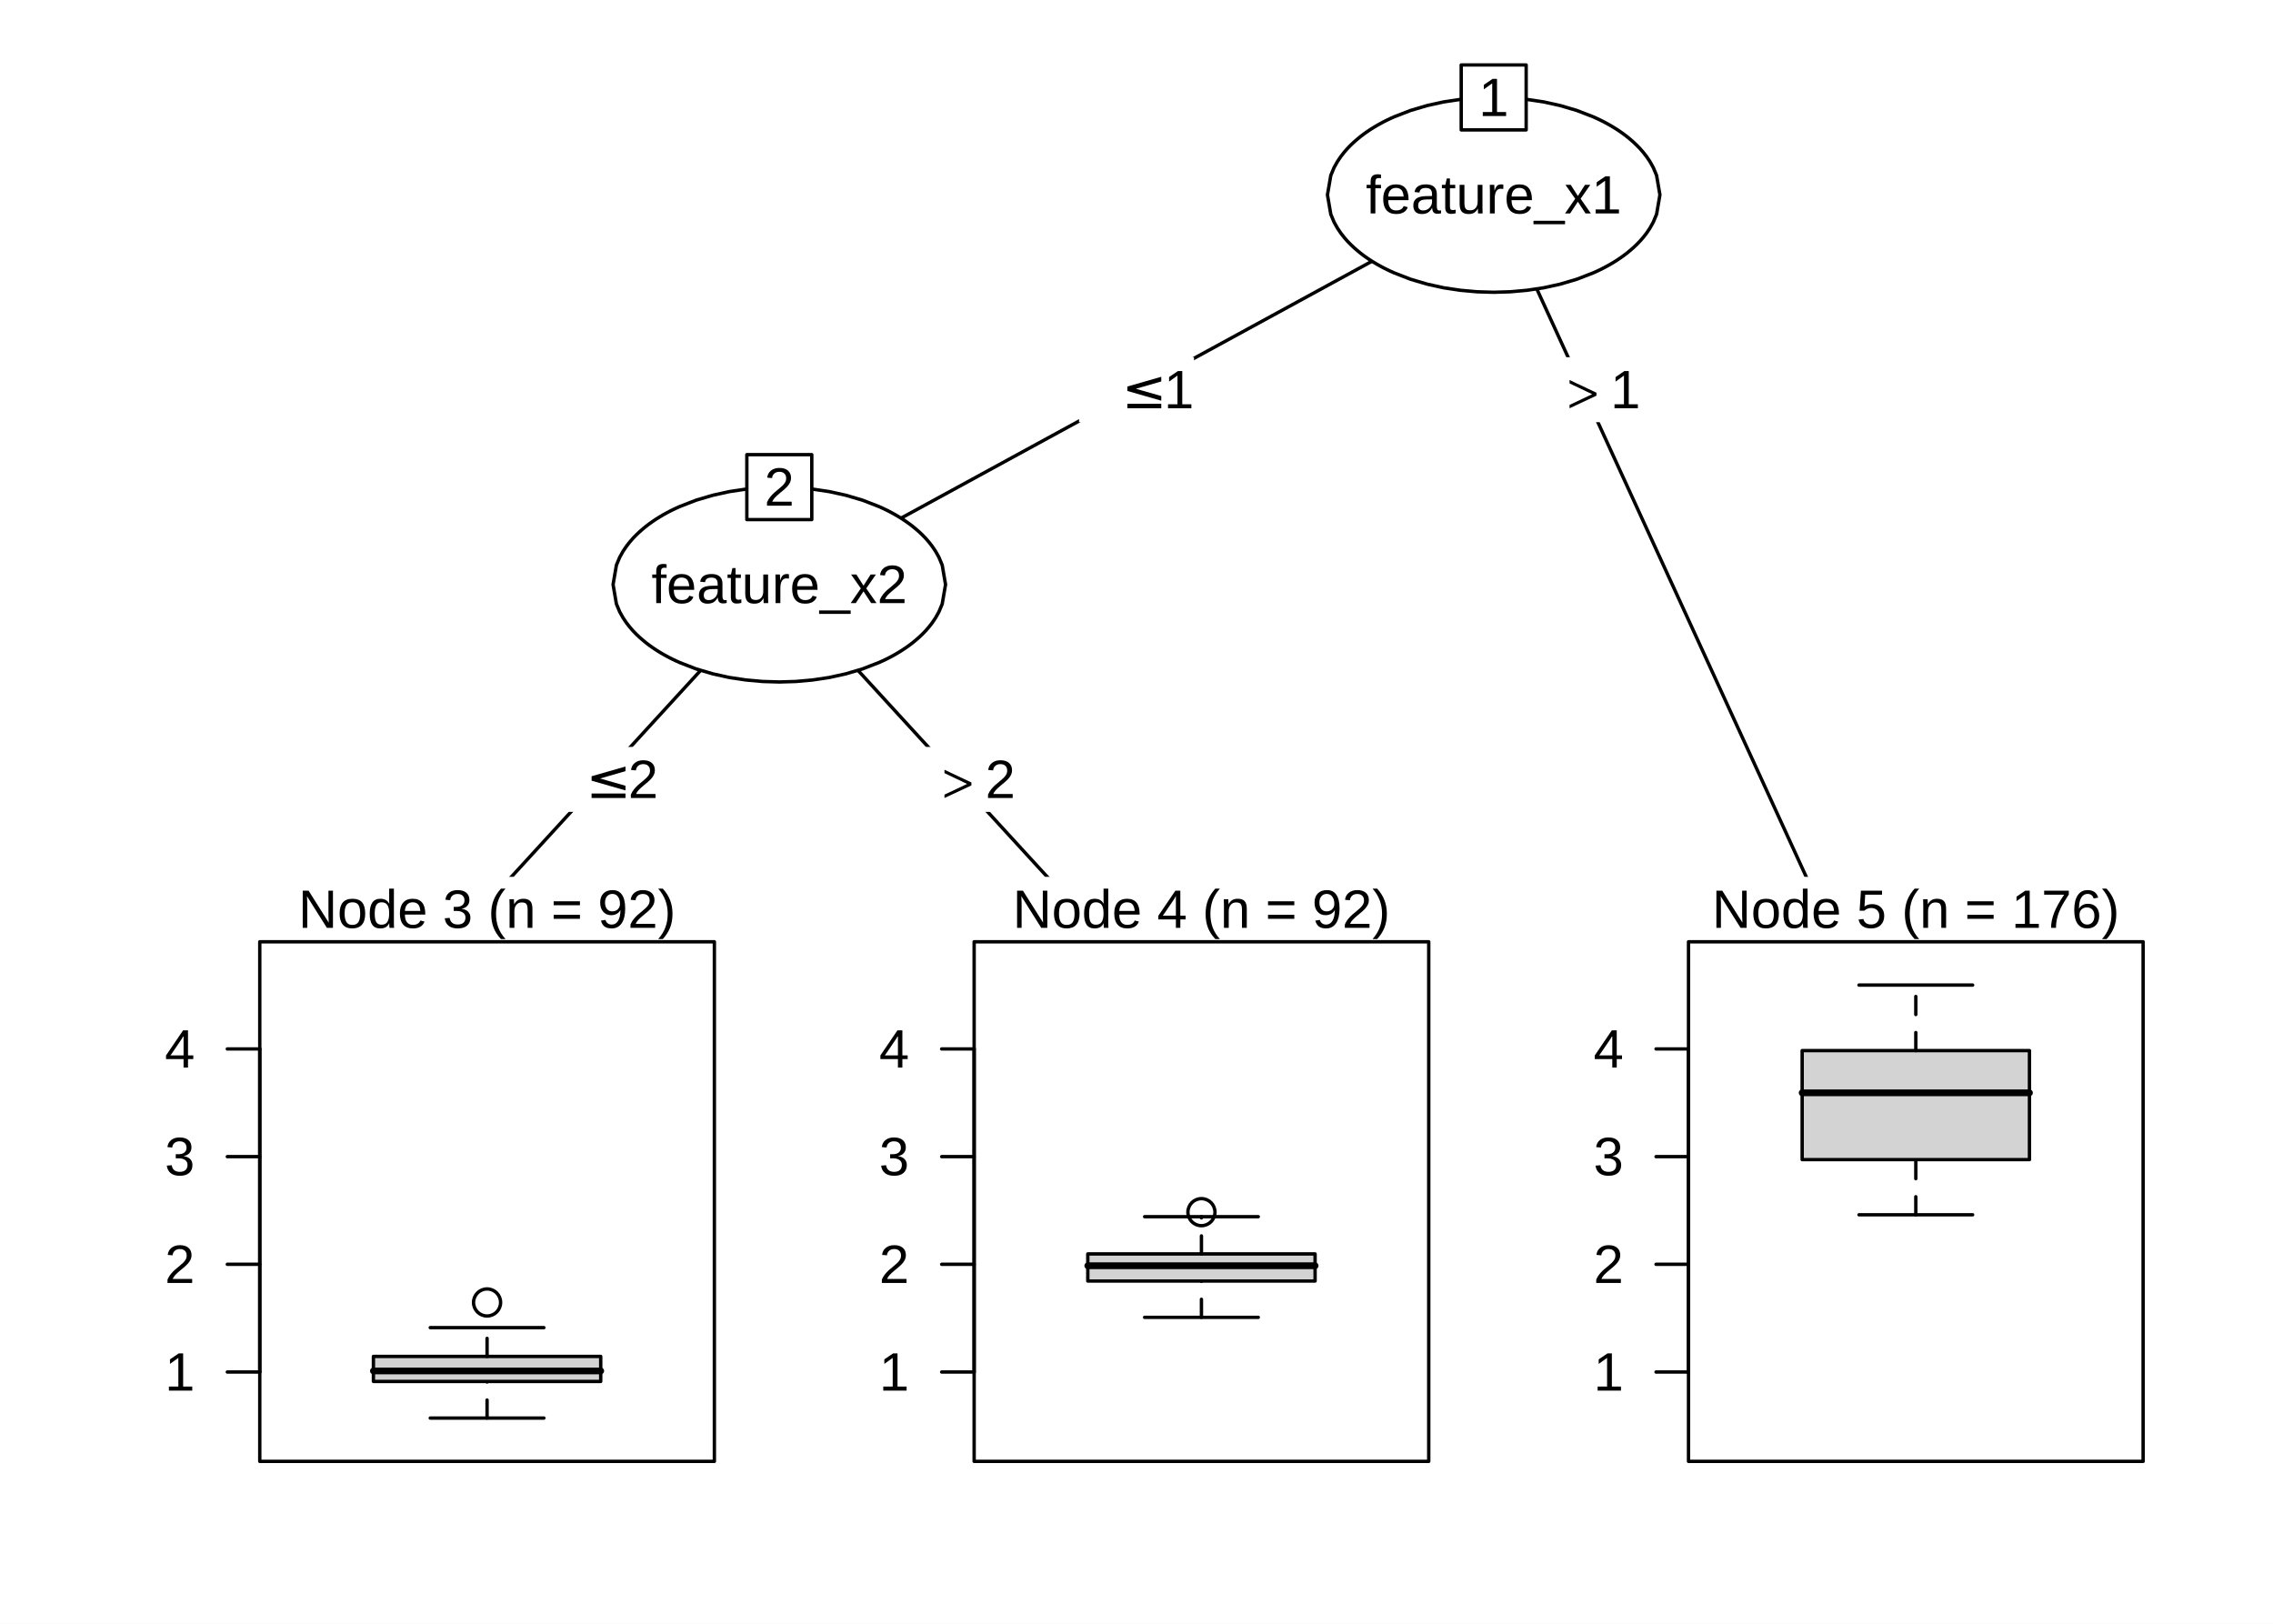
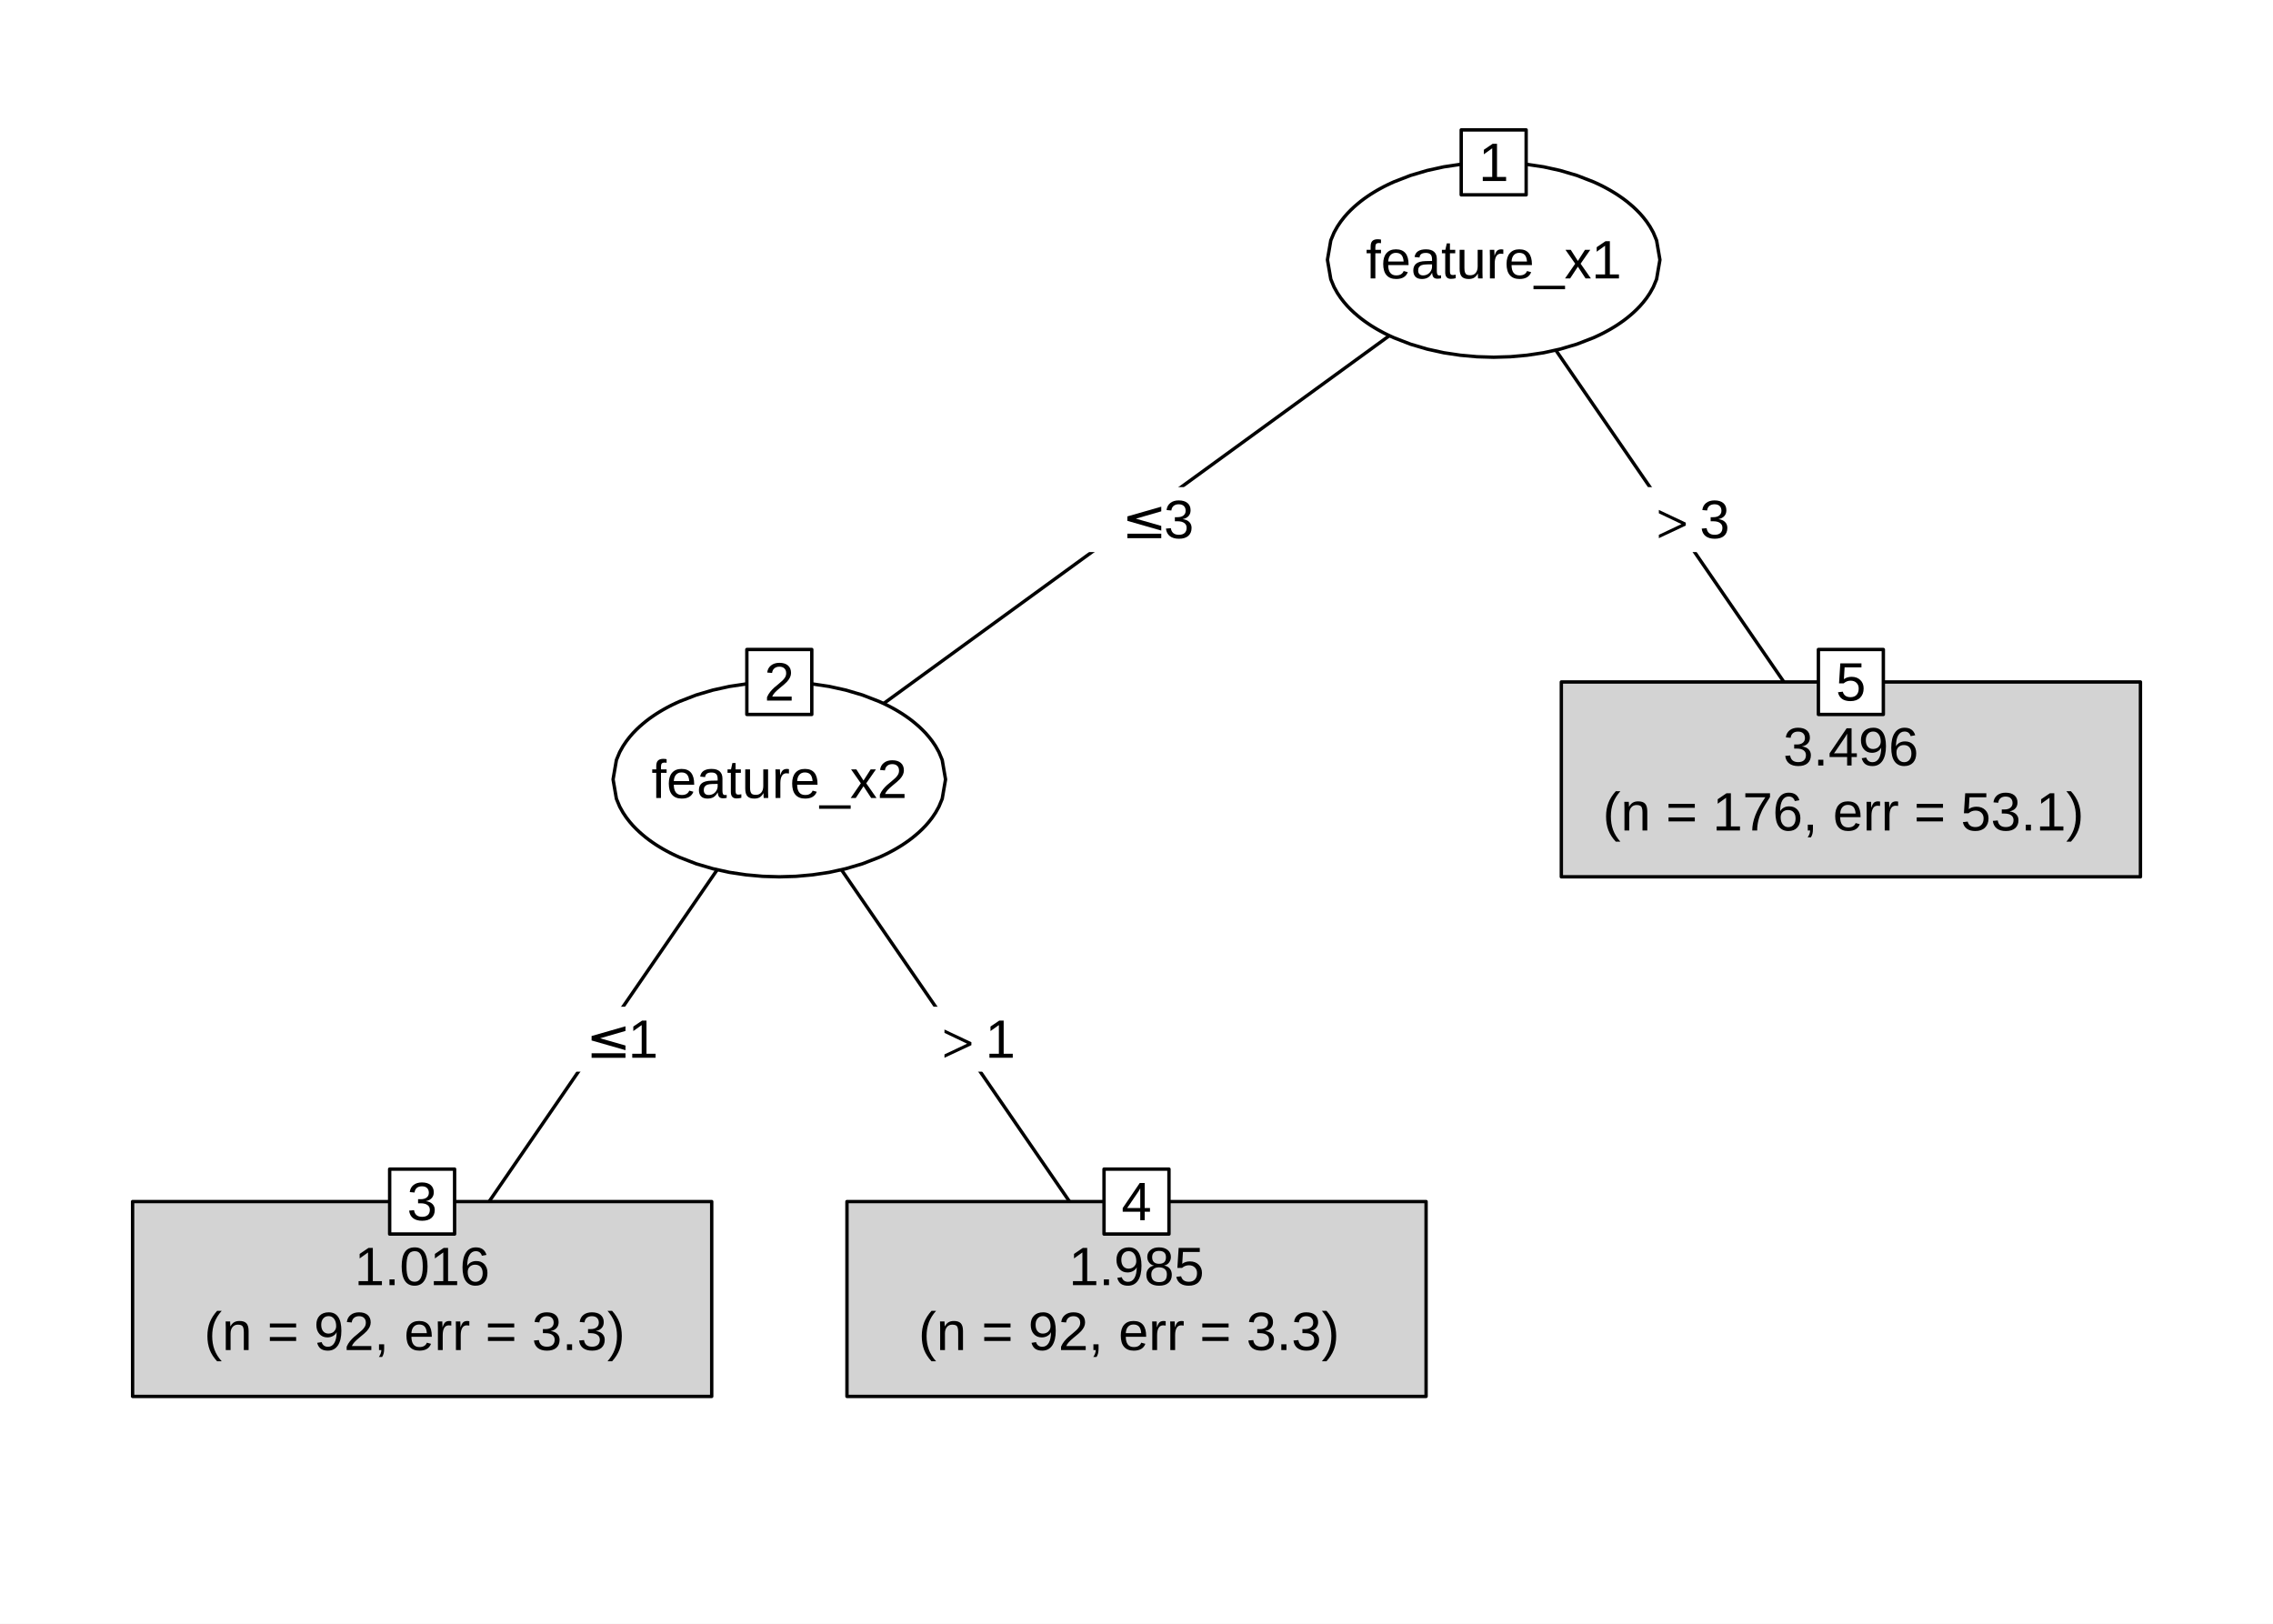
<svg xmlns="http://www.w3.org/2000/svg" viewBox="0 0 504.00 360.00">
  <defs>
    <style type="text/css">
    line, polyline, path, rect, circle {
      fill: none;
      stroke: #000000;
      stroke-linecap: round;
      stroke-linejoin: round;
      stroke-miterlimit: 10.00;
    }
  </style>
  </defs>
  <rect width="100%" height="100%" style="stroke: none; fill: #FFFFFF;" />
-   <polyline points="331.20,43.20 172.80,129.60 " style="stroke-width: 0.75;" />
-   <polyline points="331.20,43.20 410.40,216.00 " style="stroke-width: 0.75;" />
-   <polyline points="294.34,43.20 295.08,38.90 295.81,37.15 296.55,35.83 297.29,34.73 298.03,33.78 298.76,32.94 299.50,32.18 300.24,31.48 300.98,30.84 301.71,30.24 302.45,29.68 303.19,29.16 303.92,28.67 304.66,28.21 305.40,27.77 306.14,27.36 306.87,26.97 307.61,26.60 308.35,26.25 309.08,25.92 309.08,25.92 312.77,24.49 316.46,23.40 320.14,22.59 323.83,22.04 327.51,21.71 331.20,21.60 334.89,21.71 338.57,22.04 342.26,22.59 345.94,23.40 349.63,24.49 353.32,25.92 353.32,25.92 354.05,26.25 354.79,26.60 355.53,26.97 356.26,27.36 357.00,27.77 357.74,28.21 358.48,28.67 359.21,29.16 359.95,29.68 360.69,30.24 361.42,30.84 362.16,31.48 362.90,32.18 363.64,32.94 364.37,33.78 365.11,34.73 365.85,35.83 366.59,37.15 367.32,38.90 368.06,43.20 368.06,43.20 367.32,47.50 366.59,49.25 365.85,50.57 365.11,51.67 364.37,52.62 363.64,53.46 362.90,54.22 362.16,54.92 361.42,55.56 360.69,56.16 359.95,56.72 359.21,57.24 358.48,57.73 357.74,58.19 357.00,58.63 356.26,59.04 355.53,59.43 354.79,59.80 354.05,60.15 353.32,60.48 353.32,60.48 349.63,61.91 345.94,63.00 342.26,63.81 338.57,64.36 334.89,64.69 331.20,64.80 327.51,64.69 323.83,64.36 320.14,63.81 316.46,63.00 312.77,61.91 309.08,60.48 309.08,60.48 308.35,60.15 307.61,59.80 306.87,59.43 306.14,59.04 305.40,58.63 304.66,58.19 303.92,57.73 303.19,57.24 302.45,56.72 301.71,56.16 300.98,55.56 300.24,54.92 299.50,54.22 298.76,53.46 298.03,52.62 297.29,51.67 296.55,50.57 295.81,49.25 295.08,47.50 294.34,43.20 " style="stroke-width: 0.75; fill: #FFFFFF;" />
-   <text x="302.85" y="47.33" style="font-size: 12.00px; font-family: Liberation Sans;" textLength="56.71px" lengthAdjust="spacingAndGlyphs">feature_x1</text>
-   <rect x="324.00" y="14.40" width="14.40" height="14.40" style="stroke-width: 0.75; fill: #FFFFFF;" />
-   <text x="327.86" y="25.73" style="font-size: 12.00px; font-family: Liberation Sans;" textLength="6.67px" lengthAdjust="spacingAndGlyphs">1</text>
-   <rect x="239.26" y="79.20" width="25.49" height="14.40" style="stroke-width: 0.75; stroke: none; fill: #FFFFFF;" />
-   <text x="248.71" y="90.52" style="font-size: 12.00px; font-family: Standard Symbols L;" textLength="6.59px" lengthAdjust="spacingAndGlyphs">≤</text>
-   <text x="258.07" y="90.52" style="font-size: 12.00px; font-family: Liberation Sans;" textLength="6.67px" lengthAdjust="spacingAndGlyphs">1</text>
-   <rect x="338.26" y="79.20" width="25.49" height="14.40" style="stroke-width: 0.75; stroke: none; fill: #FFFFFF;" />
-   <text x="347.71" y="90.52" style="font-size: 12.00px; font-family: Standard Symbols L;" textLength="6.59px" lengthAdjust="spacingAndGlyphs">&gt;</text>
-   <text x="357.07" y="90.52" style="font-size: 12.00px; font-family: Liberation Sans;" textLength="6.67px" lengthAdjust="spacingAndGlyphs">1</text>
-   <polyline points="172.80,129.60 93.60,216.00 " style="stroke-width: 0.75;" />
-   <polyline points="172.80,129.60 252.00,216.00 " style="stroke-width: 0.75;" />
-   <polyline points="135.94,129.60 136.68,125.30 137.41,123.55 138.15,122.23 138.89,121.13 139.63,120.18 140.36,119.34 141.10,118.58 141.84,117.88 142.58,117.24 143.31,116.64 144.05,116.08 144.79,115.56 145.52,115.07 146.26,114.61 147.00,114.17 147.74,113.76 148.47,113.37 149.21,113.00 149.95,112.65 150.68,112.32 150.68,112.32 154.37,110.89 158.06,109.80 161.74,108.99 165.43,108.44 169.11,108.11 172.80,108.00 176.49,108.11 180.17,108.44 183.86,108.99 187.54,109.80 191.23,110.89 194.92,112.32 194.92,112.32 195.65,112.65 196.39,113.00 197.13,113.37 197.86,113.76 198.60,114.17 199.34,114.61 200.08,115.07 200.81,115.56 201.55,116.08 202.29,116.64 203.02,117.24 203.76,117.88 204.50,118.58 205.24,119.34 205.97,120.18 206.71,121.13 207.45,122.23 208.19,123.55 208.92,125.30 209.66,129.60 209.66,129.60 208.92,133.90 208.19,135.65 207.45,136.97 206.71,138.07 205.97,139.02 205.24,139.86 204.50,140.62 203.76,141.32 203.02,141.96 202.29,142.56 201.55,143.12 200.81,143.64 200.08,144.13 199.34,144.59 198.60,145.03 197.86,145.44 197.13,145.83 196.39,146.20 195.65,146.55 194.92,146.88 194.92,146.88 191.23,148.31 187.54,149.40 183.86,150.21 180.17,150.76 176.49,151.09 172.80,151.20 169.11,151.09 165.43,150.76 161.74,150.21 158.06,149.40 154.37,148.31 150.68,146.88 150.68,146.88 149.95,146.55 149.21,146.20 148.47,145.83 147.74,145.44 147.00,145.03 146.26,144.59 145.52,144.13 144.79,143.64 144.05,143.12 143.31,142.56 142.58,141.96 141.84,141.32 141.10,140.62 140.36,139.86 139.63,139.02 138.89,138.07 138.15,136.97 137.41,135.65 136.68,133.90 135.94,129.60 " style="stroke-width: 0.75; fill: #FFFFFF;" />
-   <text x="144.45" y="133.72" style="font-size: 12.00px; font-family: Liberation Sans;" textLength="56.71px" lengthAdjust="spacingAndGlyphs">feature_x2</text>
-   <rect x="165.60" y="100.80" width="14.40" height="14.40" style="stroke-width: 0.75; fill: #FFFFFF;" />
-   <text x="169.46" y="112.12" style="font-size: 12.00px; font-family: Liberation Sans;" textLength="6.67px" lengthAdjust="spacingAndGlyphs">2</text>
-   <rect x="120.46" y="165.60" width="25.49" height="14.40" style="stroke-width: 0.75; stroke: none; fill: #FFFFFF;" />
-   <text x="129.91" y="176.93" style="font-size: 12.00px; font-family: Standard Symbols L;" textLength="6.59px" lengthAdjust="spacingAndGlyphs">≤</text>
-   <text x="139.27" y="176.93" style="font-size: 12.00px; font-family: Liberation Sans;" textLength="6.67px" lengthAdjust="spacingAndGlyphs">2</text>
-   <rect x="199.66" y="165.60" width="25.49" height="14.40" style="stroke-width: 0.75; stroke: none; fill: #FFFFFF;" />
-   <text x="209.11" y="176.93" style="font-size: 12.00px; font-family: Standard Symbols L;" textLength="6.59px" lengthAdjust="spacingAndGlyphs">&gt;</text>
-   <text x="218.47" y="176.93" style="font-size: 12.00px; font-family: Liberation Sans;" textLength="6.67px" lengthAdjust="spacingAndGlyphs">2</text>
-   <rect x="14.40" y="194.40" width="158.40" height="129.60" style="stroke-width: 0.75; stroke: none; fill: #FFFFFF;" />
-   <text x="66.14" y="205.72" style="font-size: 12.00px; font-family: Liberation Sans;" textLength="83.72px" lengthAdjust="spacingAndGlyphs">Node 3 (n = 92)</text>
-   <polyline points="95.40,314.40 120.60,314.40 " style="stroke-width: 0.75;" />
-   <polyline points="108.00,314.40 108.00,306.29 " style="stroke-width: 0.75; stroke-dasharray: 4.00,4.00;" />
-   <rect x="82.80" y="300.73" width="50.40" height="5.55" style="stroke-width: 0.75; fill: #D3D3D3;" />
-   <polyline points="82.80,303.95 133.20,303.95 " style="stroke-width: 1.50;" />
-   <polyline points="108.00,300.73 108.00,294.35 " style="stroke-width: 0.75; stroke-dasharray: 4.00,4.00;" />
-   <polyline points="95.40,294.35 120.60,294.35 " style="stroke-width: 0.75;" />
-   <circle cx="108.00" cy="288.77" r="2.25pt" style="stroke-width: 0.75;" />
-   <polyline points="57.60,304.19 57.60,232.56 " style="stroke-width: 0.75;" />
-   <line x1="57.60" y1="304.19" x2="50.40" y2="304.19" style="stroke-width: 0.75;" />
-   <line x1="57.60" y1="280.31" x2="50.40" y2="280.31" style="stroke-width: 0.75;" />
-   <line x1="57.60" y1="256.44" x2="50.40" y2="256.44" style="stroke-width: 0.75;" />
-   <line x1="57.60" y1="232.56" x2="50.40" y2="232.56" style="stroke-width: 0.75;" />
-   <text x="36.53" y="308.31" style="font-size: 12.00px; font-family: Liberation Sans;" textLength="6.67px" lengthAdjust="spacingAndGlyphs">1</text>
-   <text x="36.53" y="284.44" style="font-size: 12.00px; font-family: Liberation Sans;" textLength="6.67px" lengthAdjust="spacingAndGlyphs">2</text>
-   <text x="36.53" y="260.56" style="font-size: 12.00px; font-family: Liberation Sans;" textLength="6.67px" lengthAdjust="spacingAndGlyphs">3</text>
-   <text x="36.53" y="236.69" style="font-size: 12.00px; font-family: Liberation Sans;" textLength="6.67px" lengthAdjust="spacingAndGlyphs">4</text>
-   <rect x="57.60" y="208.80" width="100.80" height="115.20" style="stroke-width: 0.75;" />
-   <rect x="172.80" y="194.40" width="158.40" height="129.60" style="stroke-width: 0.75; stroke: none; fill: #FFFFFF;" />
-   <text x="224.54" y="205.72" style="font-size: 12.00px; font-family: Liberation Sans;" textLength="83.72px" lengthAdjust="spacingAndGlyphs">Node 4 (n = 92)</text>
-   <polyline points="253.80,292.07 279.00,292.07 " style="stroke-width: 0.75;" />
-   <polyline points="266.40,292.07 266.40,284.01 " style="stroke-width: 0.75; stroke-dasharray: 4.00,4.00;" />
-   <rect x="241.20" y="278.01" width="50.40" height="6.01" style="stroke-width: 0.75; fill: #D3D3D3;" />
-   <polyline points="241.20,280.63 291.60,280.63 " style="stroke-width: 1.50;" />
-   <polyline points="266.40,278.01 266.40,269.75 " style="stroke-width: 0.75; stroke-dasharray: 4.00,4.00;" />
-   <polyline points="253.80,269.75 279.00,269.75 " style="stroke-width: 0.75;" />
-   <circle cx="266.40" cy="268.75" r="2.25pt" style="stroke-width: 0.75;" />
-   <polyline points="216.00,304.19 216.00,232.56 " style="stroke-width: 0.75;" />
-   <line x1="216.00" y1="304.19" x2="208.80" y2="304.19" style="stroke-width: 0.75;" />
-   <line x1="216.00" y1="280.31" x2="208.80" y2="280.31" style="stroke-width: 0.75;" />
-   <line x1="216.00" y1="256.44" x2="208.80" y2="256.44" style="stroke-width: 0.75;" />
-   <line x1="216.00" y1="232.56" x2="208.80" y2="232.56" style="stroke-width: 0.75;" />
-   <text x="194.93" y="308.31" style="font-size: 12.00px; font-family: Liberation Sans;" textLength="6.67px" lengthAdjust="spacingAndGlyphs">1</text>
-   <text x="194.93" y="284.44" style="font-size: 12.00px; font-family: Liberation Sans;" textLength="6.67px" lengthAdjust="spacingAndGlyphs">2</text>
-   <text x="194.93" y="260.56" style="font-size: 12.00px; font-family: Liberation Sans;" textLength="6.67px" lengthAdjust="spacingAndGlyphs">3</text>
-   <text x="194.93" y="236.69" style="font-size: 12.00px; font-family: Liberation Sans;" textLength="6.67px" lengthAdjust="spacingAndGlyphs">4</text>
-   <rect x="216.00" y="208.80" width="100.80" height="115.20" style="stroke-width: 0.75;" />
-   <rect x="331.20" y="194.40" width="158.40" height="129.60" style="stroke-width: 0.75; stroke: none; fill: #FFFFFF;" />
-   <text x="379.60" y="205.72" style="font-size: 12.00px; font-family: Liberation Sans;" textLength="90.39px" lengthAdjust="spacingAndGlyphs">Node 5 (n = 176)</text>
-   <polyline points="412.20,269.33 437.40,269.33 " style="stroke-width: 0.75;" />
-   <polyline points="424.80,269.33 424.80,257.10 " style="stroke-width: 0.75; stroke-dasharray: 4.00,4.00;" />
-   <rect x="399.60" y="232.93" width="50.40" height="24.17" style="stroke-width: 0.75; fill: #D3D3D3;" />
-   <polyline points="399.60,242.29 450.00,242.29 " style="stroke-width: 1.50;" />
-   <polyline points="424.80,232.93 424.80,218.40 " style="stroke-width: 0.75; stroke-dasharray: 4.00,4.00;" />
-   <polyline points="412.20,218.40 437.40,218.40 " style="stroke-width: 0.75;" />
-   <polyline points="374.40,304.19 374.40,232.56 " style="stroke-width: 0.75;" />
-   <line x1="374.40" y1="304.19" x2="367.20" y2="304.19" style="stroke-width: 0.75;" />
-   <line x1="374.40" y1="280.31" x2="367.20" y2="280.31" style="stroke-width: 0.75;" />
-   <line x1="374.40" y1="256.44" x2="367.20" y2="256.44" style="stroke-width: 0.75;" />
-   <line x1="374.40" y1="232.56" x2="367.20" y2="232.56" style="stroke-width: 0.75;" />
-   <text x="353.33" y="308.31" style="font-size: 12.00px; font-family: Liberation Sans;" textLength="6.67px" lengthAdjust="spacingAndGlyphs">1</text>
-   <text x="353.33" y="284.44" style="font-size: 12.00px; font-family: Liberation Sans;" textLength="6.67px" lengthAdjust="spacingAndGlyphs">2</text>
-   <text x="353.33" y="260.56" style="font-size: 12.00px; font-family: Liberation Sans;" textLength="6.67px" lengthAdjust="spacingAndGlyphs">3</text>
-   <text x="353.33" y="236.69" style="font-size: 12.00px; font-family: Liberation Sans;" textLength="6.67px" lengthAdjust="spacingAndGlyphs">4</text>
-   <rect x="374.40" y="208.80" width="100.80" height="115.20" style="stroke-width: 0.75;" />
+   <polyline points="331.20,57.60 172.80,172.80 " style="stroke-width: 0.75;" />
+   <polyline points="331.20,57.60 410.40,172.80 " style="stroke-width: 0.75;" />
+   <polyline points="294.34,57.60 295.08,53.30 295.81,51.55 296.55,50.23 297.29,49.13 298.03,48.18 298.76,47.34 299.50,46.58 300.24,45.88 300.98,45.24 301.71,44.64 302.45,44.08 303.19,43.56 303.92,43.07 304.66,42.61 305.40,42.17 306.14,41.76 306.87,41.37 307.61,41.00 308.35,40.65 309.08,40.32 309.08,40.32 312.77,38.89 316.46,37.80 320.14,36.99 323.83,36.44 327.51,36.11 331.20,36.00 334.89,36.11 338.57,36.44 342.26,36.99 345.94,37.80 349.63,38.89 353.32,40.32 353.32,40.32 354.05,40.65 354.79,41.00 355.53,41.37 356.26,41.76 357.00,42.17 357.74,42.61 358.48,43.07 359.21,43.56 359.95,44.08 360.69,44.64 361.42,45.24 362.16,45.88 362.90,46.58 363.64,47.34 364.37,48.18 365.11,49.13 365.85,50.23 366.59,51.55 367.32,53.30 368.06,57.60 368.06,57.60 367.32,61.90 366.59,63.65 365.85,64.97 365.11,66.07 364.37,67.02 363.64,67.86 362.90,68.62 362.16,69.32 361.42,69.96 360.69,70.56 359.95,71.12 359.21,71.64 358.48,72.13 357.74,72.59 357.00,73.03 356.26,73.44 355.53,73.83 354.79,74.20 354.05,74.55 353.32,74.88 353.32,74.88 349.63,76.31 345.94,77.40 342.26,78.21 338.57,78.76 334.89,79.09 331.20,79.20 327.51,79.09 323.83,78.76 320.14,78.21 316.46,77.40 312.77,76.31 309.08,74.88 309.08,74.88 308.35,74.55 307.61,74.20 306.87,73.83 306.14,73.44 305.40,73.03 304.66,72.59 303.92,72.13 303.19,71.64 302.45,71.12 301.71,70.56 300.98,69.96 300.24,69.32 299.50,68.62 298.76,67.86 298.03,67.02 297.29,66.07 296.55,64.97 295.81,63.65 295.08,61.90 294.34,57.60 " style="stroke-width: 0.75; fill: #FFFFFF;" />
+   <text x="302.85" y="61.73" style="font-size: 12.00px; font-family: Liberation Sans;" textLength="56.71px" lengthAdjust="spacingAndGlyphs">feature_x1</text>
+   <rect x="324.00" y="28.80" width="14.40" height="14.40" style="stroke-width: 0.75; fill: #FFFFFF;" />
+   <text x="327.86" y="40.13" style="font-size: 12.00px; font-family: Liberation Sans;" textLength="6.67px" lengthAdjust="spacingAndGlyphs">1</text>
+   <rect x="239.26" y="108.00" width="25.49" height="14.40" style="stroke-width: 0.75; stroke: none; fill: #FFFFFF;" />
+   <text x="248.71" y="119.32" style="font-size: 12.00px; font-family: Standard Symbols L;" textLength="6.59px" lengthAdjust="spacingAndGlyphs">≤</text>
+   <text x="258.07" y="119.32" style="font-size: 12.00px; font-family: Liberation Sans;" textLength="6.67px" lengthAdjust="spacingAndGlyphs">3</text>
+   <rect x="358.06" y="108.00" width="25.49" height="14.40" style="stroke-width: 0.75; stroke: none; fill: #FFFFFF;" />
+   <text x="367.51" y="119.32" style="font-size: 12.00px; font-family: Standard Symbols L;" textLength="6.59px" lengthAdjust="spacingAndGlyphs">&gt;</text>
+   <text x="376.87" y="119.32" style="font-size: 12.00px; font-family: Liberation Sans;" textLength="6.67px" lengthAdjust="spacingAndGlyphs">3</text>
+   <polyline points="172.80,172.80 93.60,288.00 " style="stroke-width: 0.75;" />
+   <polyline points="172.80,172.80 252.00,288.00 " style="stroke-width: 0.75;" />
+   <polyline points="135.94,172.80 136.68,168.50 137.41,166.75 138.15,165.43 138.89,164.33 139.63,163.38 140.36,162.54 141.10,161.78 141.84,161.08 142.58,160.44 143.31,159.84 144.05,159.28 144.79,158.76 145.52,158.27 146.26,157.81 147.00,157.37 147.74,156.96 148.47,156.57 149.21,156.20 149.95,155.85 150.68,155.52 150.68,155.52 154.37,154.09 158.06,153.00 161.74,152.19 165.43,151.64 169.11,151.31 172.80,151.20 176.49,151.31 180.17,151.64 183.86,152.19 187.54,153.00 191.23,154.09 194.92,155.52 194.92,155.52 195.65,155.85 196.39,156.20 197.13,156.57 197.86,156.96 198.60,157.37 199.34,157.81 200.08,158.27 200.81,158.76 201.55,159.28 202.29,159.84 203.02,160.44 203.76,161.08 204.50,161.78 205.24,162.54 205.97,163.38 206.71,164.33 207.45,165.43 208.19,166.75 208.92,168.50 209.66,172.80 209.66,172.80 208.92,177.10 208.19,178.85 207.45,180.17 206.71,181.27 205.97,182.22 205.24,183.06 204.50,183.82 203.76,184.52 203.02,185.16 202.29,185.76 201.55,186.32 200.81,186.84 200.08,187.33 199.34,187.79 198.60,188.23 197.86,188.64 197.13,189.03 196.39,189.40 195.65,189.75 194.92,190.08 194.92,190.08 191.23,191.51 187.54,192.60 183.86,193.41 180.17,193.96 176.49,194.29 172.80,194.40 169.11,194.29 165.43,193.96 161.74,193.41 158.06,192.60 154.37,191.51 150.68,190.08 150.68,190.08 149.95,189.75 149.21,189.40 148.47,189.03 147.74,188.64 147.00,188.23 146.26,187.79 145.52,187.33 144.79,186.84 144.05,186.32 143.31,185.76 142.58,185.16 141.84,184.52 141.10,183.82 140.36,183.06 139.63,182.22 138.89,181.27 138.15,180.17 137.41,178.85 136.68,177.10 135.94,172.80 " style="stroke-width: 0.75; fill: #FFFFFF;" />
+   <text x="144.45" y="176.93" style="font-size: 12.00px; font-family: Liberation Sans;" textLength="56.71px" lengthAdjust="spacingAndGlyphs">feature_x2</text>
+   <rect x="165.60" y="144.00" width="14.40" height="14.40" style="stroke-width: 0.75; fill: #FFFFFF;" />
+   <text x="169.46" y="155.33" style="font-size: 12.00px; font-family: Liberation Sans;" textLength="6.67px" lengthAdjust="spacingAndGlyphs">2</text>
+   <rect x="120.46" y="223.20" width="25.49" height="14.40" style="stroke-width: 0.75; stroke: none; fill: #FFFFFF;" />
+   <text x="129.91" y="234.52" style="font-size: 12.00px; font-family: Standard Symbols L;" textLength="6.59px" lengthAdjust="spacingAndGlyphs">≤</text>
+   <text x="139.27" y="234.52" style="font-size: 12.00px; font-family: Liberation Sans;" textLength="6.67px" lengthAdjust="spacingAndGlyphs">1</text>
+   <rect x="199.66" y="223.20" width="25.49" height="14.40" style="stroke-width: 0.75; stroke: none; fill: #FFFFFF;" />
+   <text x="209.11" y="234.52" style="font-size: 12.00px; font-family: Standard Symbols L;" textLength="6.59px" lengthAdjust="spacingAndGlyphs">&gt;</text>
+   <text x="218.47" y="234.52" style="font-size: 12.00px; font-family: Liberation Sans;" textLength="6.67px" lengthAdjust="spacingAndGlyphs">1</text>
+   <rect x="29.40" y="266.40" width="128.41" height="43.20" style="stroke-width: 0.75; fill: #D3D3D3;" />
+   <text x="78.59" y="284.93" style="font-size: 12.00px; font-family: Liberation Sans;" textLength="30.03px" lengthAdjust="spacingAndGlyphs">1.016</text>
+   <text x="45.24" y="299.33" style="font-size: 12.00px; font-family: Liberation Sans;" textLength="96.71px" lengthAdjust="spacingAndGlyphs"> (n = 92, err = 3.3)</text>
+   <rect x="86.40" y="259.20" width="14.40" height="14.40" style="stroke-width: 0.75; fill: #FFFFFF;" />
+   <text x="90.26" y="270.53" style="font-size: 12.00px; font-family: Liberation Sans;" textLength="6.67px" lengthAdjust="spacingAndGlyphs">3</text>
+   <rect x="187.80" y="266.40" width="128.41" height="43.20" style="stroke-width: 0.75; fill: #D3D3D3;" />
+   <text x="236.99" y="284.93" style="font-size: 12.00px; font-family: Liberation Sans;" textLength="30.03px" lengthAdjust="spacingAndGlyphs">1.985</text>
+   <text x="203.64" y="299.33" style="font-size: 12.00px; font-family: Liberation Sans;" textLength="96.71px" lengthAdjust="spacingAndGlyphs"> (n = 92, err = 3.3)</text>
+   <rect x="244.80" y="259.20" width="14.40" height="14.40" style="stroke-width: 0.75; fill: #FFFFFF;" />
+   <text x="248.66" y="270.53" style="font-size: 12.00px; font-family: Liberation Sans;" textLength="6.67px" lengthAdjust="spacingAndGlyphs">4</text>
+   <rect x="346.20" y="151.20" width="128.41" height="43.20" style="stroke-width: 0.75; fill: #D3D3D3;" />
+   <text x="395.39" y="169.72" style="font-size: 12.00px; font-family: Liberation Sans;" textLength="30.03px" lengthAdjust="spacingAndGlyphs">3.496</text>
+   <text x="355.37" y="184.12" style="font-size: 12.00px; font-family: Liberation Sans;" textLength="110.06px" lengthAdjust="spacingAndGlyphs"> (n = 176, err = 53.1)</text>
+   <rect x="403.20" y="144.00" width="14.40" height="14.40" style="stroke-width: 0.75; fill: #FFFFFF;" />
+   <text x="407.06" y="155.32" style="font-size: 12.00px; font-family: Liberation Sans;" textLength="6.67px" lengthAdjust="spacingAndGlyphs">5</text>
</svg>
